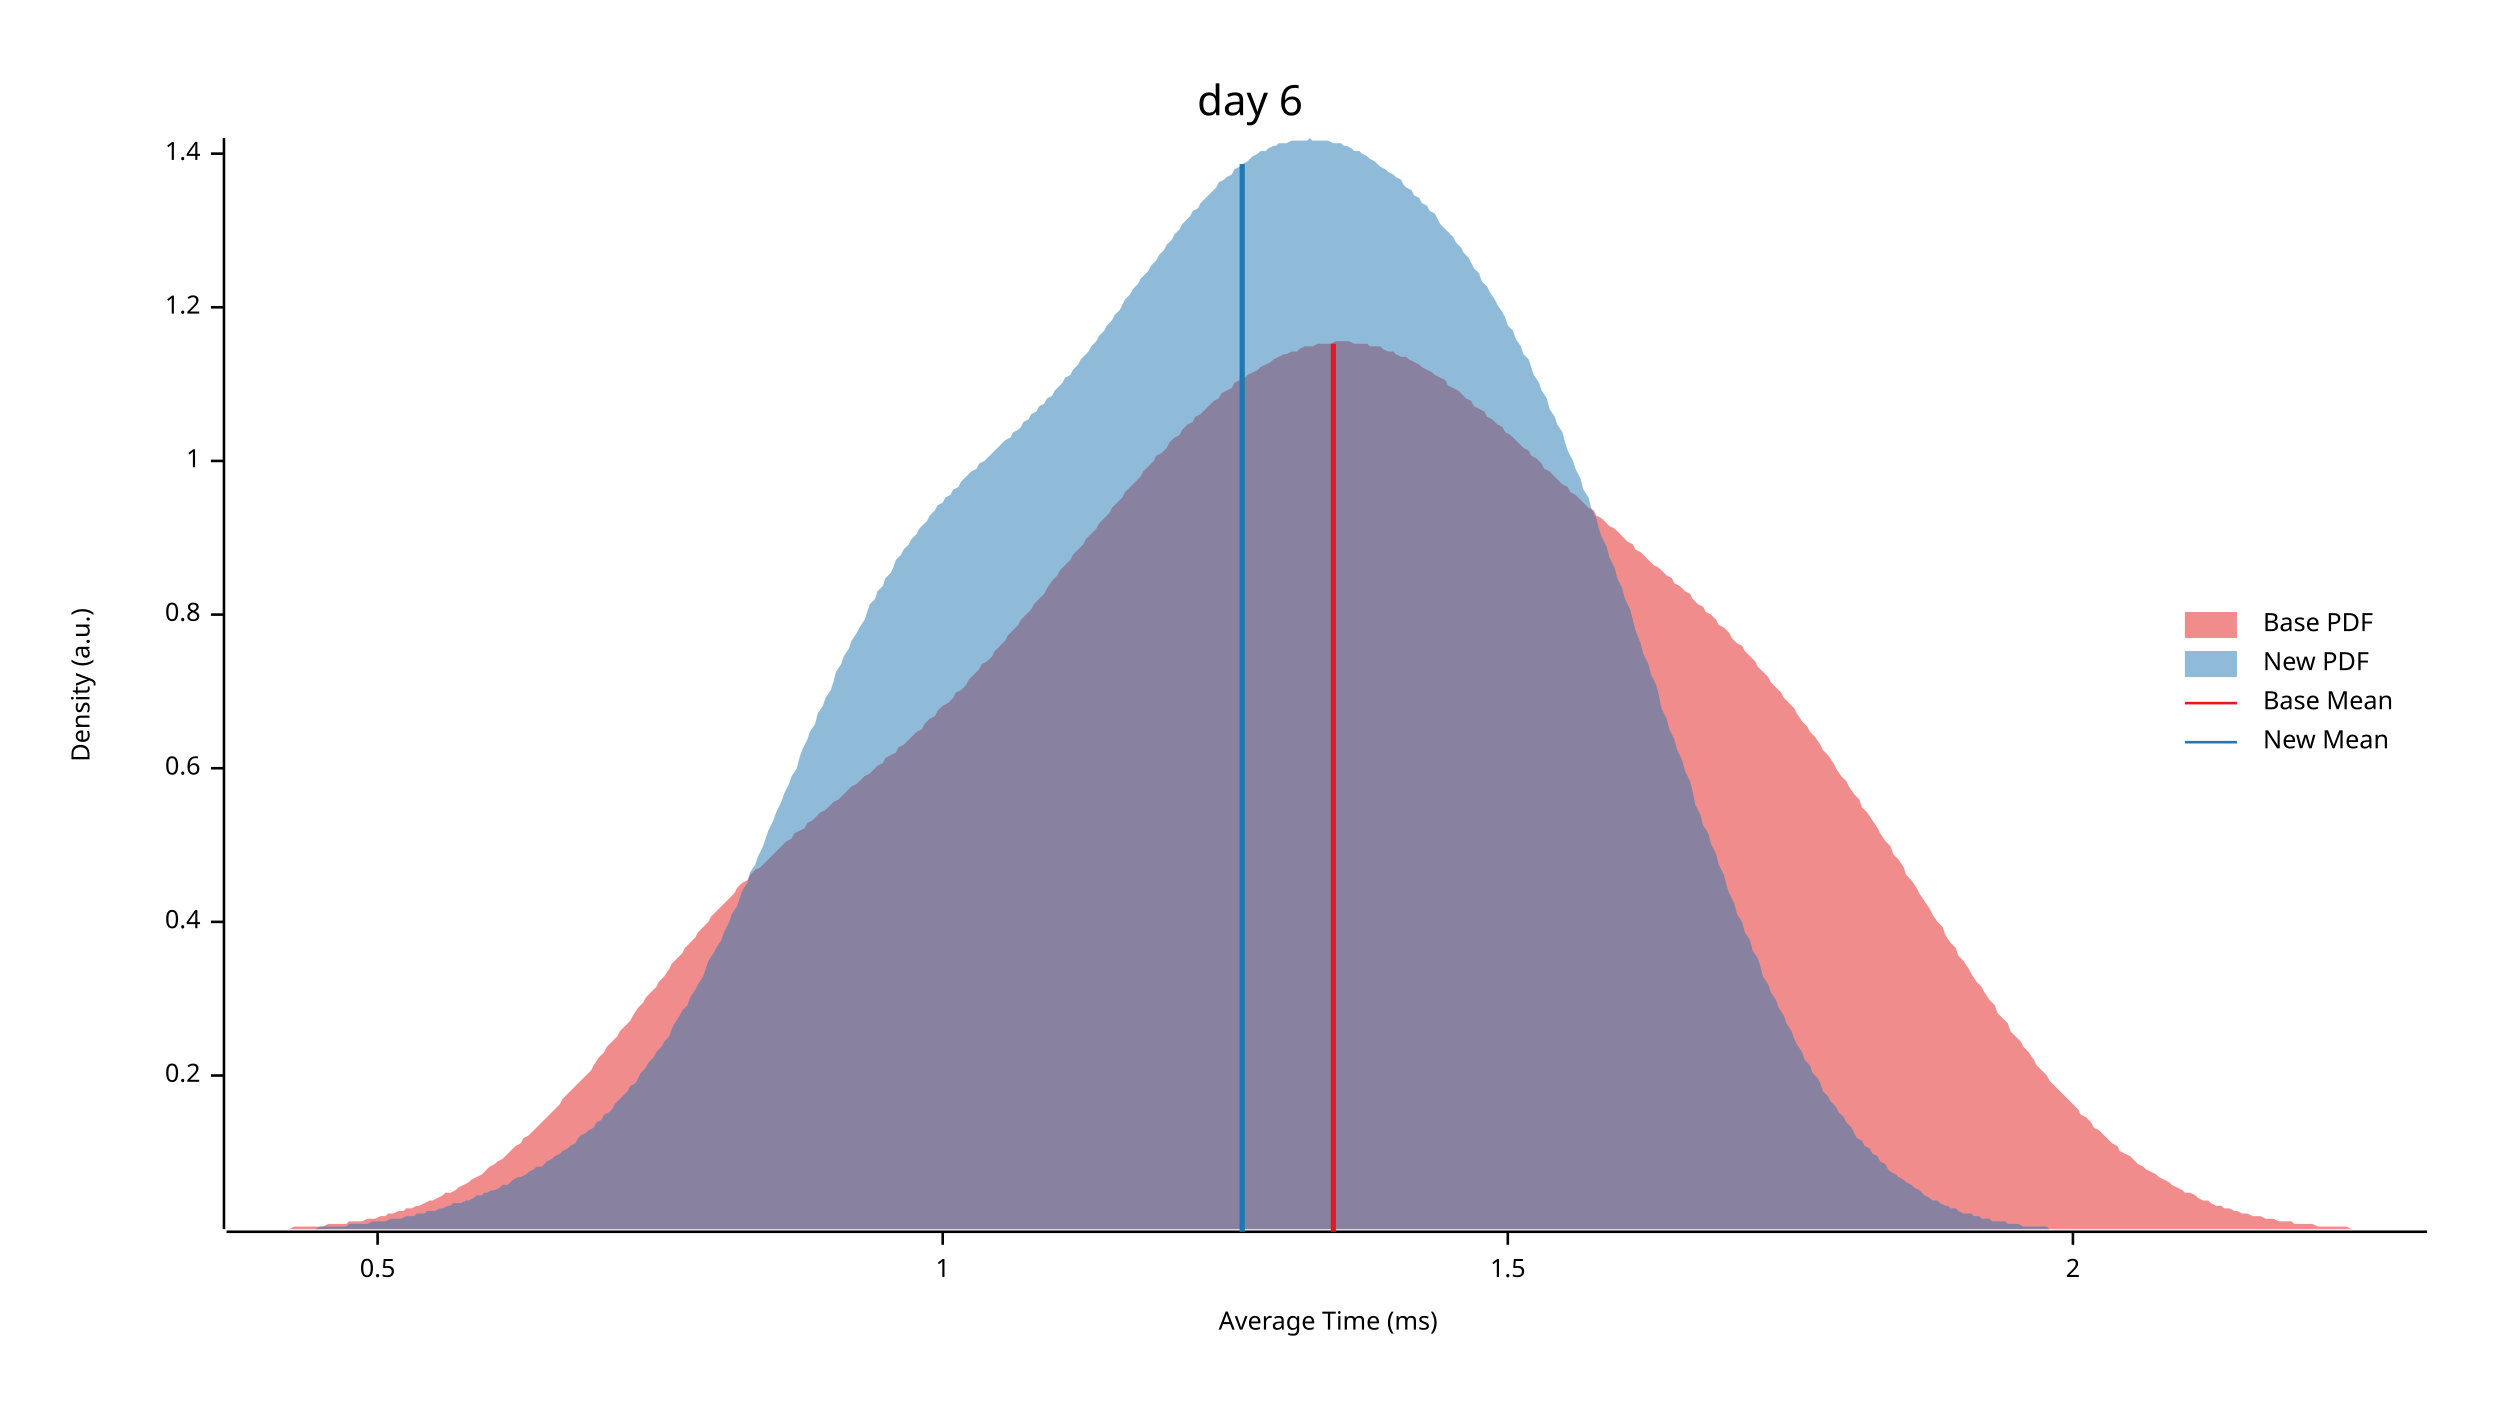
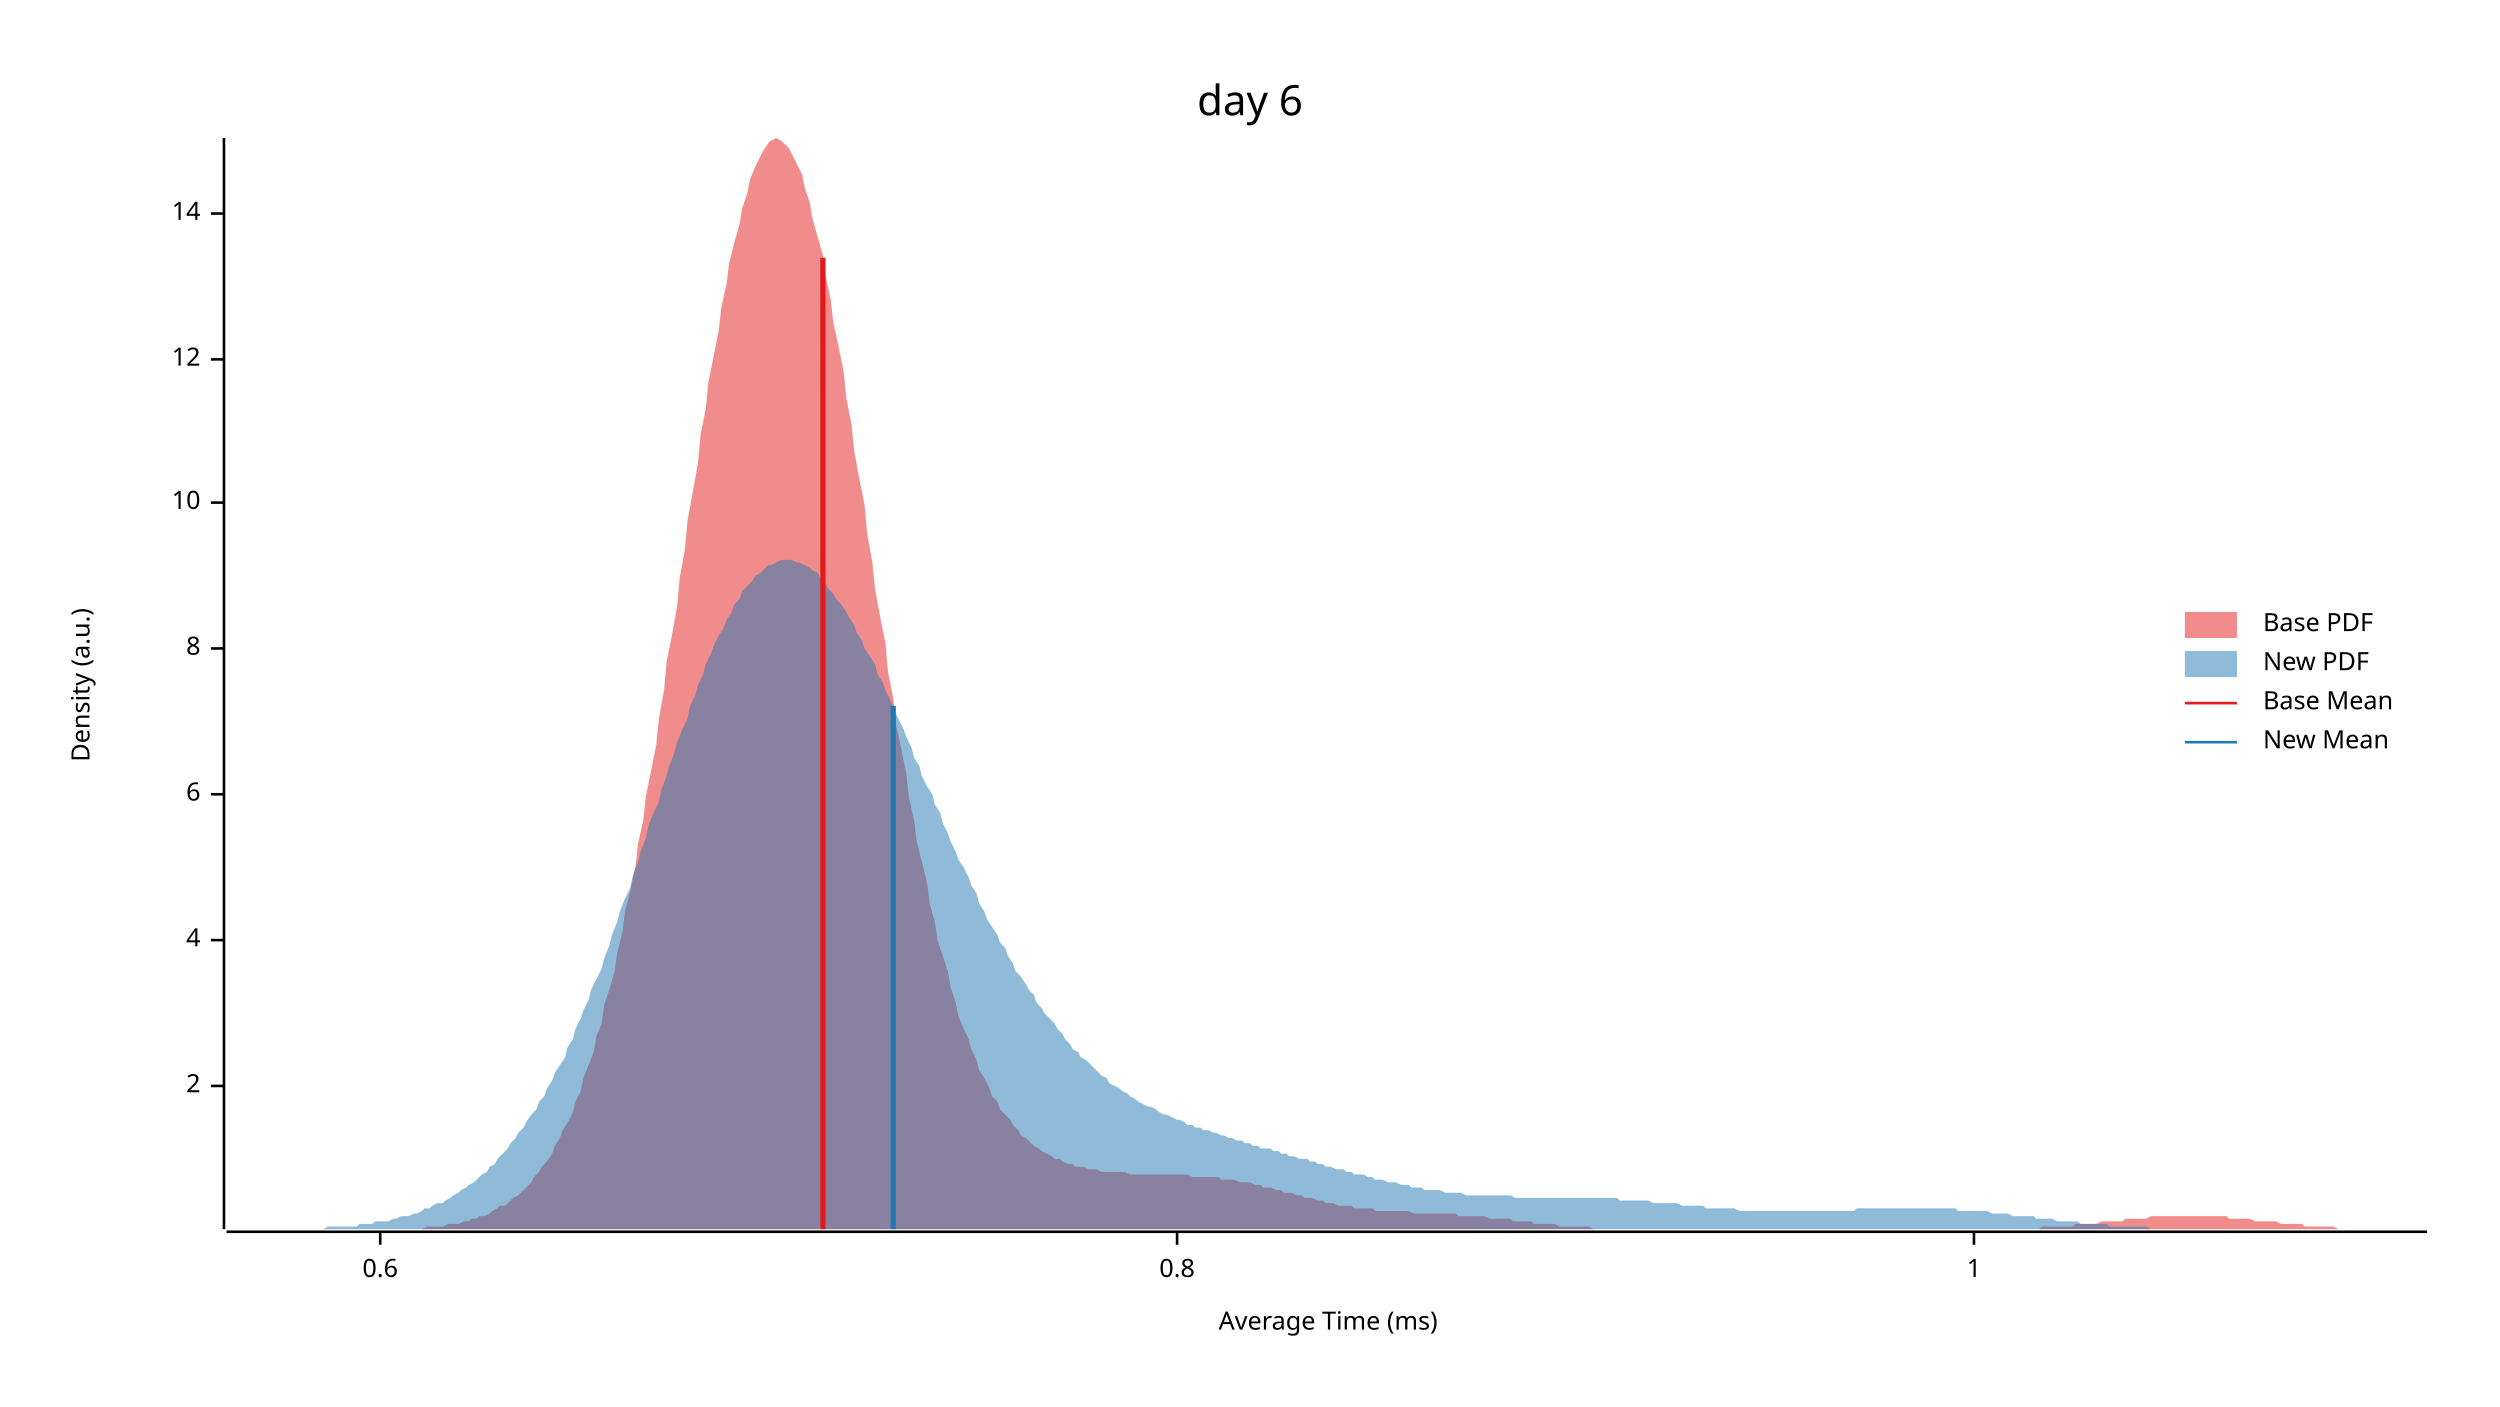
<svg xmlns="http://www.w3.org/2000/svg" width="960" height="540" viewBox="0 0 960 540">
  <text x="480" y="32" dy="0.76em" text-anchor="middle" font-family="sans-serif" font-size="16.129" opacity="1" fill="#000000">
day 6
</text>
  <text x="27" y="263" dy="0.76em" text-anchor="middle" font-family="sans-serif" font-size="9.677" opacity="1" fill="#000000" transform="rotate(270, 27, 263)">
Density (a.u.)
</text>
  <text x="510" y="513" dy="-0.5ex" text-anchor="middle" font-family="sans-serif" font-size="9.677" opacity="1" fill="#000000">
Average Time (ms)
</text>
  <polyline fill="none" opacity="1" stroke="#000000" stroke-width="1" points="86,53 86,472 " />
-   <text x="77" y="413" dy="0.5ex" text-anchor="end" font-family="sans-serif" font-size="9.677" opacity="1" fill="#000000">
- 0.2
+   <text x="77" y="417" dy="0.5ex" text-anchor="end" font-family="sans-serif" font-size="9.677" opacity="1" fill="#000000">
+ 2
</text>
-   <polyline fill="none" opacity="1" stroke="#000000" stroke-width="1" points="81,413 86,413 " />
-   <text x="77" y="354" dy="0.5ex" text-anchor="end" font-family="sans-serif" font-size="9.677" opacity="1" fill="#000000">
- 0.4
+   <polyline fill="none" opacity="1" stroke="#000000" stroke-width="1" points="81,417 86,417 " />
+   <text x="77" y="361" dy="0.5ex" text-anchor="end" font-family="sans-serif" font-size="9.677" opacity="1" fill="#000000">
+ 4
</text>
-   <polyline fill="none" opacity="1" stroke="#000000" stroke-width="1" points="81,354 86,354 " />
-   <text x="77" y="295" dy="0.5ex" text-anchor="end" font-family="sans-serif" font-size="9.677" opacity="1" fill="#000000">
+   <polyline fill="none" opacity="1" stroke="#000000" stroke-width="1" points="81,361 86,361 " />
+   <text x="77" y="305" dy="0.5ex" text-anchor="end" font-family="sans-serif" font-size="9.677" opacity="1" fill="#000000">
+ 6
+ </text>
+   <polyline fill="none" opacity="1" stroke="#000000" stroke-width="1" points="81,305 86,305 " />
+   <text x="77" y="249" dy="0.5ex" text-anchor="end" font-family="sans-serif" font-size="9.677" opacity="1" fill="#000000">
+ 8
+ </text>
+   <polyline fill="none" opacity="1" stroke="#000000" stroke-width="1" points="81,249 86,249 " />
+   <text x="77" y="193" dy="0.5ex" text-anchor="end" font-family="sans-serif" font-size="9.677" opacity="1" fill="#000000">
+ 10
+ </text>
+   <polyline fill="none" opacity="1" stroke="#000000" stroke-width="1" points="81,193 86,193 " />
+   <text x="77" y="138" dy="0.5ex" text-anchor="end" font-family="sans-serif" font-size="9.677" opacity="1" fill="#000000">
+ 12
+ </text>
+   <polyline fill="none" opacity="1" stroke="#000000" stroke-width="1" points="81,138 86,138 " />
+   <text x="77" y="82" dy="0.5ex" text-anchor="end" font-family="sans-serif" font-size="9.677" opacity="1" fill="#000000">
+ 14
+ </text>
+   <polyline fill="none" opacity="1" stroke="#000000" stroke-width="1" points="81,82 86,82 " />
+   <polyline fill="none" opacity="1" stroke="#000000" stroke-width="1" points="87,473 932,473 " />
+   <text x="146" y="483" dy="0.76em" text-anchor="middle" font-family="sans-serif" font-size="9.677" opacity="1" fill="#000000">
0.6
</text>
-   <polyline fill="none" opacity="1" stroke="#000000" stroke-width="1" points="81,295 86,295 " />
-   <text x="77" y="236" dy="0.5ex" text-anchor="end" font-family="sans-serif" font-size="9.677" opacity="1" fill="#000000">
+   <polyline fill="none" opacity="1" stroke="#000000" stroke-width="1" points="146,473 146,478 " />
+   <text x="452" y="483" dy="0.76em" text-anchor="middle" font-family="sans-serif" font-size="9.677" opacity="1" fill="#000000">
0.8
</text>
-   <polyline fill="none" opacity="1" stroke="#000000" stroke-width="1" points="81,236 86,236 " />
-   <text x="77" y="177" dy="0.5ex" text-anchor="end" font-family="sans-serif" font-size="9.677" opacity="1" fill="#000000">
+   <polyline fill="none" opacity="1" stroke="#000000" stroke-width="1" points="452,473 452,478 " />
+   <text x="758" y="483" dy="0.76em" text-anchor="middle" font-family="sans-serif" font-size="9.677" opacity="1" fill="#000000">
1
</text>
-   <polyline fill="none" opacity="1" stroke="#000000" stroke-width="1" points="81,177 86,177 " />
-   <text x="77" y="118" dy="0.5ex" text-anchor="end" font-family="sans-serif" font-size="9.677" opacity="1" fill="#000000">
- 1.2
- </text>
-   <polyline fill="none" opacity="1" stroke="#000000" stroke-width="1" points="81,118 86,118 " />
-   <text x="77" y="59" dy="0.5ex" text-anchor="end" font-family="sans-serif" font-size="9.677" opacity="1" fill="#000000">
- 1.4
- </text>
-   <polyline fill="none" opacity="1" stroke="#000000" stroke-width="1" points="81,59 86,59 " />
-   <polyline fill="none" opacity="1" stroke="#000000" stroke-width="1" points="87,473 932,473 " />
-   <text x="145" y="483" dy="0.76em" text-anchor="middle" font-family="sans-serif" font-size="9.677" opacity="1" fill="#000000">
- 0.5
- </text>
-   <polyline fill="none" opacity="1" stroke="#000000" stroke-width="1" points="145,473 145,478 " />
-   <text x="362" y="483" dy="0.76em" text-anchor="middle" font-family="sans-serif" font-size="9.677" opacity="1" fill="#000000">
- 1
- </text>
-   <polyline fill="none" opacity="1" stroke="#000000" stroke-width="1" points="362,473 362,478 " />
-   <text x="579" y="483" dy="0.76em" text-anchor="middle" font-family="sans-serif" font-size="9.677" opacity="1" fill="#000000">
- 1.5
- </text>
-   <polyline fill="none" opacity="1" stroke="#000000" stroke-width="1" points="579,473 579,478 " />
-   <text x="796" y="483" dy="0.76em" text-anchor="middle" font-family="sans-serif" font-size="9.677" opacity="1" fill="#000000">
- 2
- </text>
-   <polyline fill="none" opacity="1" stroke="#000000" stroke-width="1" points="796,473 796,478 " />
-   <polygon opacity="0.5" fill="#E31A1C" points="96,472 98,472 99,472 101,472 103,472 104,472 106,472 108,472 109,472 111,472 113,471 114,471 116,471 118,471 119,471 121,471 123,471 124,471 126,470 128,470 129,470 131,470 133,470 134,469 136,469 138,469 139,469 141,468 143,468 144,468 146,467 148,467 149,466 151,466 153,465 155,465 156,464 158,464 160,463 161,463 163,462 165,461 166,461 168,460 170,459 171,458 173,458 175,457 176,456 178,455 180,454 181,453 183,452 185,451 186,450 188,448 190,447 191,446 193,445 195,443 196,442 198,440 200,439 201,437 203,436 205,434 206,433 208,431 210,429 211,428 213,426 215,424 216,422 218,420 220,418 222,416 223,415 225,413 227,411 228,409 230,406 232,404 233,402 235,400 237,398 238,396 240,394 242,392 243,390 245,387 247,385 248,383 250,381 252,379 253,377 255,375 257,372 258,370 260,368 262,366 263,364 265,362 267,360 268,358 270,356 272,354 273,352 275,350 277,348 278,347 280,345 282,343 283,341 285,339 287,338 288,336 290,334 292,333 294,331 295,330 297,328 299,326 300,325 302,323 304,322 305,320 307,319 309,318 310,316 312,315 314,313 315,312 317,311 319,309 320,308 322,307 324,305 325,304 327,302 329,301 330,300 332,298 334,297 335,296 337,294 339,293 340,291 342,290 344,289 345,287 347,286 349,284 350,283 352,281 354,280 355,278 357,276 359,275 360,273 362,271 364,270 366,268 367,266 369,265 371,263 372,261 374,259 376,257 377,255 379,254 381,252 382,250 384,248 386,246 387,244 389,242 391,240 392,238 394,236 396,234 397,232 399,230 401,228 402,226 404,223 406,221 407,219 409,217 411,215 412,213 414,211 416,209 417,207 419,205 421,203 422,201 424,199 426,197 427,195 429,193 431,191 432,189 434,187 436,185 438,183 439,181 441,179 443,177 444,175 446,174 448,172 449,170 451,168 453,167 454,165 456,163 458,162 459,160 461,159 463,157 464,156 466,154 468,153 469,151 471,150 473,149 474,147 476,146 478,145 479,144 481,143 483,142 484,141 486,140 488,139 489,138 491,137 493,136 494,136 496,135 498,135 499,134 501,133 503,133 504,133 506,132 508,132 510,132 511,132 513,131 515,131 516,131 518,131 520,132 521,132 523,132 525,132 526,133 528,133 530,133 531,134 533,135 535,135 536,136 538,137 540,137 541,138 543,139 545,140 546,141 548,142 550,143 551,144 553,145 555,146 556,148 558,149 560,150 561,151 563,153 565,154 566,156 568,157 570,158 571,160 573,161 575,163 577,164 578,166 580,167 582,169 583,170 585,172 587,173 588,175 590,176 592,178 593,180 595,181 597,183 598,184 600,186 602,187 603,189 605,190 607,192 608,193 610,195 612,196 613,198 615,199 617,201 618,202 620,203 622,205 623,206 625,208 627,209 628,211 630,212 632,214 633,215 635,217 637,218 638,219 640,221 642,222 643,224 645,225 647,227 649,228 650,230 652,232 654,233 655,235 657,236 659,238 660,240 662,241 664,243 665,245 667,247 669,248 670,250 672,252 674,254 675,256 677,258 679,260 680,262 682,264 684,266 685,268 687,270 689,272 690,274 692,277 694,279 695,281 697,283 699,286 700,288 702,290 704,293 705,295 707,298 709,300 710,302 712,305 714,307 715,310 717,312 719,315 721,318 722,320 724,323 726,325 727,328 729,330 731,333 732,336 734,338 736,341 737,343 739,346 741,349 742,351 744,354 746,356 747,359 749,362 751,364 752,367 754,369 756,372 757,374 759,377 761,379 762,381 764,384 766,386 767,389 769,391 771,393 772,396 774,398 776,400 777,402 779,404 781,407 782,409 784,411 786,413 787,415 789,417 791,419 793,421 794,422 796,424 798,426 799,428 801,429 803,431 804,433 806,434 808,436 809,437 811,439 813,440 814,442 816,443 818,444 819,445 821,447 823,448 824,449 826,450 828,451 829,452 831,453 833,454 834,455 836,456 838,457 839,458 841,458 843,459 844,460 846,461 848,461 849,462 851,463 853,463 854,464 856,464 858,465 859,465 861,466 863,466 865,467 866,467 868,467 870,468 871,468 873,468 875,469 876,469 878,469 880,469 881,470 883,470 885,470 886,470 888,470 890,471 891,471 893,471 895,471 896,471 898,471 900,471 901,471 903,472 905,472 906,472 908,472 910,472 911,472 913,472 915,472 916,472 918,472 920,472 921,472 923,472 925,472 926,472 928,472 930,472 932,472 932,472 96,472 " />
-   <polygon opacity="0.5" fill="#1F78B4" points="87,472 88,472 89,472 91,472 92,472 94,472 95,472 97,472 98,472 99,472 101,472 102,472 104,472 105,472 107,472 108,472 110,472 111,472 112,472 114,472 115,472 117,472 118,472 120,472 121,472 123,471 124,471 125,471 127,471 128,471 130,471 131,471 133,471 134,470 136,470 137,470 138,470 140,470 141,470 143,469 144,469 146,469 147,469 148,469 150,468 151,468 153,468 154,468 156,467 157,467 159,467 160,466 161,466 163,466 164,465 166,465 167,465 169,464 170,464 172,463 173,463 174,462 176,462 177,462 179,461 180,461 182,460 183,459 185,459 186,458 187,458 189,457 190,457 192,456 193,455 195,455 196,454 197,453 199,452 200,452 202,451 203,450 205,449 206,448 208,448 209,447 210,446 212,445 213,444 215,443 216,442 218,441 219,440 221,439 222,437 223,436 225,435 226,434 228,433 229,431 231,430 232,428 234,427 235,426 236,424 238,422 239,421 241,419 242,417 244,416 245,414 246,412 248,410 249,408 251,406 252,404 254,402 255,400 257,398 258,395 259,393 261,390 262,388 264,386 265,383 267,380 268,378 270,375 271,372 272,369 274,366 275,364 277,361 278,358 280,354 281,351 283,348 284,345 285,342 287,339 288,335 290,332 291,329 293,325 294,322 295,319 297,315 298,312 300,308 301,305 303,301 304,298 306,295 307,291 308,288 310,284 311,281 313,278 314,274 316,271 317,268 319,265 320,262 321,258 323,255 324,252 326,249 327,246 329,243 330,241 332,238 333,235 334,232 336,230 337,227 339,225 340,222 342,220 343,218 344,215 346,213 347,211 349,209 350,207 352,205 353,203 355,201 356,200 357,198 359,196 360,194 362,193 363,191 365,190 366,188 368,187 369,185 370,184 372,182 373,181 375,180 376,178 378,177 379,176 381,174 382,173 383,172 385,170 386,169 388,168 389,166 391,165 392,164 393,162 395,161 396,159 398,158 399,156 401,155 402,153 404,152 405,150 406,149 408,147 409,145 411,144 412,142 414,140 415,138 417,136 418,135 419,133 421,131 422,129 424,127 425,125 427,123 428,121 430,119 431,117 432,115 434,113 435,111 437,109 438,107 440,105 441,104 442,102 444,100 445,98 447,96 448,94 450,92 451,90 453,88 454,86 455,85 457,83 458,81 460,80 461,78 463,76 464,75 466,73 467,72 468,70 470,69 471,68 473,67 474,65 476,64 477,63 479,62 480,61 481,60 483,59 484,58 486,58 487,57 489,56 490,56 491,55 493,55 494,55 496,54 497,54 499,54 500,54 502,54 503,53 504,54 506,54 507,54 509,54 510,54 512,55 513,55 515,55 516,56 517,56 519,57 520,58 522,58 523,59 525,60 526,61 528,62 529,63 530,64 532,65 533,66 535,67 536,68 538,69 539,71 540,72 542,73 543,75 545,76 546,78 548,79 549,81 551,82 552,84 553,86 555,88 556,89 558,91 559,93 561,95 562,97 564,99 565,101 566,103 568,105 569,108 571,110 572,112 574,115 575,117 577,120 578,122 579,125 581,127 582,130 584,133 585,136 587,138 588,141 589,144 591,147 592,150 594,153 595,157 597,160 598,163 600,166 601,170 602,173 604,177 605,180 607,184 608,188 610,191 611,195 613,199 614,203 615,206 617,210 618,214 620,218 621,222 623,226 624,230 626,234 627,238 628,242 630,247 631,251 633,255 634,259 636,263 637,267 638,272 640,276 641,280 643,284 644,288 646,292 647,296 649,300 650,304 651,309 653,313 654,317 656,320 657,324 659,328 660,332 662,336 663,340 664,343 666,347 667,351 669,354 670,358 672,361 673,365 675,368 676,371 677,375 679,378 680,381 682,384 683,387 685,390 686,393 688,396 689,399 690,401 692,404 693,407 695,409 696,412 698,414 699,416 700,419 702,421 703,423 705,425 706,427 708,429 709,431 711,433 712,435 713,437 715,438 716,440 718,441 719,443 721,444 722,446 724,447 725,449 726,450 728,451 729,452 731,453 732,454 734,455 735,456 737,457 738,458 739,459 741,460 742,461 744,461 745,462 747,463 748,463 749,464 751,464 752,465 754,466 755,466 757,466 758,467 760,467 761,468 762,468 764,468 765,469 767,469 768,469 770,469 771,470 773,470 774,470 775,470 777,471 778,471 780,471 781,471 783,471 784,471 786,471 787,472 788,472 790,472 791,472 793,472 794,472 796,472 797,472 798,472 800,472 801,472 803,472 804,472 806,472 806,472 87,472 " />
-   <polyline fill="none" opacity="1" stroke="#E31A1C" stroke-width="2" points="512,473 512,132 " />
-   <polyline fill="none" opacity="1" stroke="#1F78B4" stroke-width="2" points="477,473 477,63 " />
+   <polyline fill="none" opacity="1" stroke="#000000" stroke-width="1" points="758,473 758,478 " />
+   <polygon opacity="0.5" fill="#E31A1C" points="133,472 135,472 136,472 138,472 140,472 141,472 143,472 144,472 146,472 148,472 149,472 151,472 152,472 154,472 156,472 157,472 159,472 160,472 162,472 164,471 165,471 167,471 168,471 170,471 172,470 173,470 175,470 176,470 178,469 180,469 181,468 183,468 184,467 186,467 188,466 189,465 191,464 192,463 194,463 196,461 197,460 199,459 200,458 202,456 204,454 205,452 207,450 208,448 210,446 212,443 213,440 215,437 216,434 218,431 220,427 221,423 223,419 224,414 226,409 228,404 229,398 231,393 232,386 234,380 236,373 237,366 239,358 240,350 242,342 244,333 245,324 247,315 248,306 250,296 252,286 253,276 255,265 256,254 258,244 260,233 261,222 263,211 264,200 266,189 268,178 269,167 271,157 272,147 274,137 276,127 277,118 279,109 280,101 282,93 284,86 285,80 287,74 288,69 290,64 292,60 293,58 295,55 296,54 298,53 300,54 301,55 303,57 304,59 306,63 308,67 309,72 311,78 312,84 314,91 316,98 317,106 319,115 320,124 322,133 324,143 325,153 327,163 328,173 330,184 332,194 333,205 335,216 336,226 338,237 340,247 341,258 343,268 344,278 346,287 348,297 349,306 351,315 352,323 354,331 356,339 357,347 359,354 360,361 362,367 364,373 365,379 367,385 368,390 370,395 372,399 373,403 375,407 376,411 378,414 380,418 381,421 383,423 384,426 386,428 388,430 389,432 391,434 392,436 394,437 396,439 397,440 399,441 400,442 402,443 404,444 405,445 407,445 408,446 410,447 412,447 413,448 415,448 416,448 418,449 420,449 421,449 423,450 424,450 426,450 428,450 429,450 431,450 432,450 434,451 436,451 437,451 439,451 440,451 442,451 444,451 445,451 447,451 448,451 450,451 452,451 453,451 455,451 456,451 458,452 460,452 461,452 463,452 464,452 466,452 468,452 469,453 471,453 472,453 474,453 476,454 477,454 479,454 480,454 482,455 484,455 485,456 487,456 488,456 490,457 492,457 493,458 495,458 496,458 498,459 500,459 501,460 503,460 504,460 506,461 508,461 509,462 511,462 512,462 514,463 516,463 517,463 519,463 520,464 522,464 524,464 525,464 527,464 528,465 530,465 532,465 533,465 535,465 536,465 538,465 540,465 541,465 543,466 544,466 546,466 548,466 549,466 551,466 552,466 554,466 556,466 557,466 559,466 560,467 562,467 564,467 565,467 567,467 568,467 570,467 572,468 573,468 575,468 576,468 578,468 580,468 581,469 583,469 584,469 586,469 588,469 589,470 591,470 592,470 594,470 596,470 597,470 599,471 600,471 602,471 604,471 605,471 607,471 608,471 610,471 612,472 613,472 615,472 616,472 618,472 620,472 621,472 623,472 624,472 626,472 628,472 629,472 631,472 632,472 634,472 636,472 637,472 639,472 640,472 642,472 644,472 645,472 647,472 648,472 650,472 652,472 653,472 655,472 656,472 658,472 660,472 661,472 663,472 664,472 666,472 668,472 669,472 671,472 672,472 674,472 676,472 677,472 679,472 680,472 682,472 684,472 685,472 687,472 688,472 690,472 692,472 693,472 695,472 696,472 698,472 700,472 701,472 703,472 704,472 706,472 708,472 709,472 711,472 712,472 714,472 716,472 717,472 719,472 720,472 722,472 724,472 725,472 727,472 728,472 730,472 732,472 733,472 735,472 736,472 738,472 740,472 741,472 743,472 744,472 746,472 748,472 749,472 751,472 752,472 754,472 756,472 757,472 759,472 760,472 762,472 764,472 765,472 767,472 768,472 770,472 772,472 773,472 775,472 776,472 778,472 780,472 781,472 783,472 784,471 786,471 788,471 789,471 791,471 792,471 794,471 796,471 797,470 799,470 800,470 802,470 804,470 805,470 807,469 808,469 810,469 812,469 813,469 815,469 816,468 818,468 820,468 821,468 823,468 824,468 826,467 828,467 829,467 831,467 832,467 834,467 836,467 837,467 839,467 840,467 842,467 844,467 845,467 847,467 848,467 850,467 852,467 853,467 855,467 856,468 858,468 860,468 861,468 863,468 864,468 866,469 868,469 869,469 871,469 872,469 874,469 876,470 877,470 879,470 880,470 882,470 884,470 885,471 887,471 888,471 890,471 892,471 893,471 895,471 896,471 898,472 900,472 901,472 903,472 904,472 906,472 908,472 909,472 911,472 912,472 914,472 916,472 917,472 919,472 920,472 922,472 924,472 925,472 927,472 928,472 930,472 932,472 932,472 133,472 " />
+   <polygon opacity="0.5" fill="#1F78B4" points="87,472 88,472 90,472 91,472 93,472 94,472 96,472 97,472 99,472 101,472 102,472 104,472 105,472 107,472 108,472 110,472 112,472 113,472 115,472 116,472 118,472 119,472 121,472 123,472 124,472 126,471 127,471 129,471 130,471 132,471 133,471 135,471 137,471 138,470 140,470 141,470 143,470 144,469 146,469 148,469 149,469 151,468 152,468 154,467 155,467 157,467 159,466 160,466 162,465 163,464 165,464 166,463 168,462 170,462 171,461 173,460 174,459 176,458 177,457 179,456 180,455 182,454 184,452 185,451 187,450 188,448 190,447 191,445 193,443 195,441 196,439 198,437 199,435 201,433 202,431 204,428 206,426 207,423 209,421 210,418 212,415 213,412 215,409 217,406 218,402 220,399 221,395 223,391 224,388 226,384 227,380 229,376 231,372 232,368 234,363 235,359 237,354 238,350 240,345 242,341 243,336 245,331 246,327 248,322 249,317 251,312 253,308 254,303 256,298 257,294 259,289 260,285 262,280 264,276 265,271 267,267 268,263 270,259 271,255 273,251 274,248 276,244 278,241 279,238 281,235 282,232 284,230 285,227 287,225 289,223 290,221 292,220 293,219 295,217 296,217 298,216 300,215 301,215 303,215 304,215 306,216 307,216 309,217 311,218 312,219 314,220 315,222 317,224 318,226 320,228 321,230 323,232 325,235 326,237 328,240 329,243 331,246 332,249 334,252 336,255 337,259 339,262 340,265 342,269 343,272 345,276 347,280 348,283 350,287 351,291 353,294 354,298 356,302 358,305 359,309 361,312 362,316 364,320 365,323 367,327 368,330 370,333 372,337 373,340 375,343 376,347 378,350 379,353 381,356 383,359 384,362 386,364 387,367 389,370 390,373 392,375 394,378 395,380 397,382 398,385 400,387 401,389 403,391 405,393 406,395 408,397 409,399 411,401 412,403 414,404 415,406 417,407 419,409 420,410 422,412 423,413 425,414 426,416 428,417 430,418 431,419 433,420 434,421 436,422 437,423 439,424 441,425 442,425 444,426 445,427 447,428 448,428 450,429 452,430 453,430 455,431 456,432 458,432 459,433 461,433 462,434 464,434 466,435 467,435 469,436 470,436 472,437 473,437 475,438 477,438 478,439 480,439 481,440 483,440 484,441 486,441 488,441 489,442 491,442 492,443 494,443 495,444 497,444 499,445 500,445 502,445 503,446 505,446 506,447 508,447 509,448 511,448 513,449 514,449 516,449 517,450 519,450 520,451 522,451 524,451 525,452 527,452 528,453 530,453 531,453 533,454 535,454 536,454 538,455 539,455 541,455 542,456 544,456 546,456 547,457 549,457 550,457 552,457 553,457 555,458 556,458 558,458 560,458 561,458 563,459 564,459 566,459 567,459 569,459 571,459 572,459 574,459 575,459 577,459 578,459 580,459 582,460 583,460 585,460 586,460 588,460 589,460 591,460 593,460 594,460 596,460 597,460 599,460 600,460 602,460 603,460 605,460 607,460 608,460 610,460 611,460 613,460 614,460 616,460 618,460 619,460 621,460 622,461 624,461 625,461 627,461 629,461 630,461 632,461 633,461 635,462 636,462 638,462 640,462 641,462 643,462 644,462 646,463 647,463 649,463 650,463 652,463 654,463 655,464 657,464 658,464 660,464 661,464 663,464 665,464 666,464 668,465 669,465 671,465 672,465 674,465 676,465 677,465 679,465 680,465 682,465 683,465 685,465 687,465 688,465 690,465 691,465 693,465 694,465 696,465 697,465 699,465 701,465 702,465 704,465 705,465 707,465 708,465 710,465 712,465 713,464 715,464 716,464 718,464 719,464 721,464 723,464 724,464 726,464 727,464 729,464 730,464 732,464 734,464 735,464 737,464 738,464 740,464 741,464 743,464 744,464 746,464 748,464 749,464 751,464 752,465 754,465 755,465 757,465 759,465 760,465 762,465 763,465 765,466 766,466 768,466 770,466 771,466 773,467 774,467 776,467 777,467 779,467 781,467 782,468 784,468 785,468 787,468 788,468 790,469 791,469 793,469 795,469 796,469 798,469 799,470 801,470 802,470 804,470 806,470 807,470 809,470 810,471 812,471 813,471 815,471 817,471 818,471 820,471 821,471 823,471 824,471 826,472 828,472 829,472 831,472 832,472 834,472 835,472 837,472 838,472 840,472 842,472 843,472 845,472 846,472 848,472 849,472 851,472 853,472 854,472 856,472 857,472 859,472 860,472 862,472 864,472 865,472 867,472 868,472 868,472 87,472 " />
+   <polyline fill="none" opacity="1" stroke="#E31A1C" stroke-width="2" points="316,472 316,99 " />
+   <polyline fill="none" opacity="1" stroke="#1F78B4" stroke-width="2" points="343,472 343,271 " />
  <text x="869" y="235" dy="0.76em" text-anchor="start" font-family="sans-serif" font-size="9.677" opacity="1" fill="#000000">
Base PDF
</text>
  <text x="869" y="250" dy="0.76em" text-anchor="start" font-family="sans-serif" font-size="9.677" opacity="1" fill="#000000">
New PDF
</text>
  <text x="869" y="265" dy="0.76em" text-anchor="start" font-family="sans-serif" font-size="9.677" opacity="1" fill="#000000">
Base Mean
</text>
  <text x="869" y="280" dy="0.76em" text-anchor="start" font-family="sans-serif" font-size="9.677" opacity="1" fill="#000000">
New Mean
</text>
  <rect x="839" y="235" width="20" height="10" opacity="0.5" fill="#E31A1C" stroke="none" />
  <rect x="839" y="250" width="20" height="10" opacity="0.5" fill="#1F78B4" stroke="none" />
  <polyline fill="none" opacity="1" stroke="#E31A1C" stroke-width="1" points="839,270 859,270 " />
  <polyline fill="none" opacity="1" stroke="#1F78B4" stroke-width="1" points="839,285 859,285 " />
</svg>
